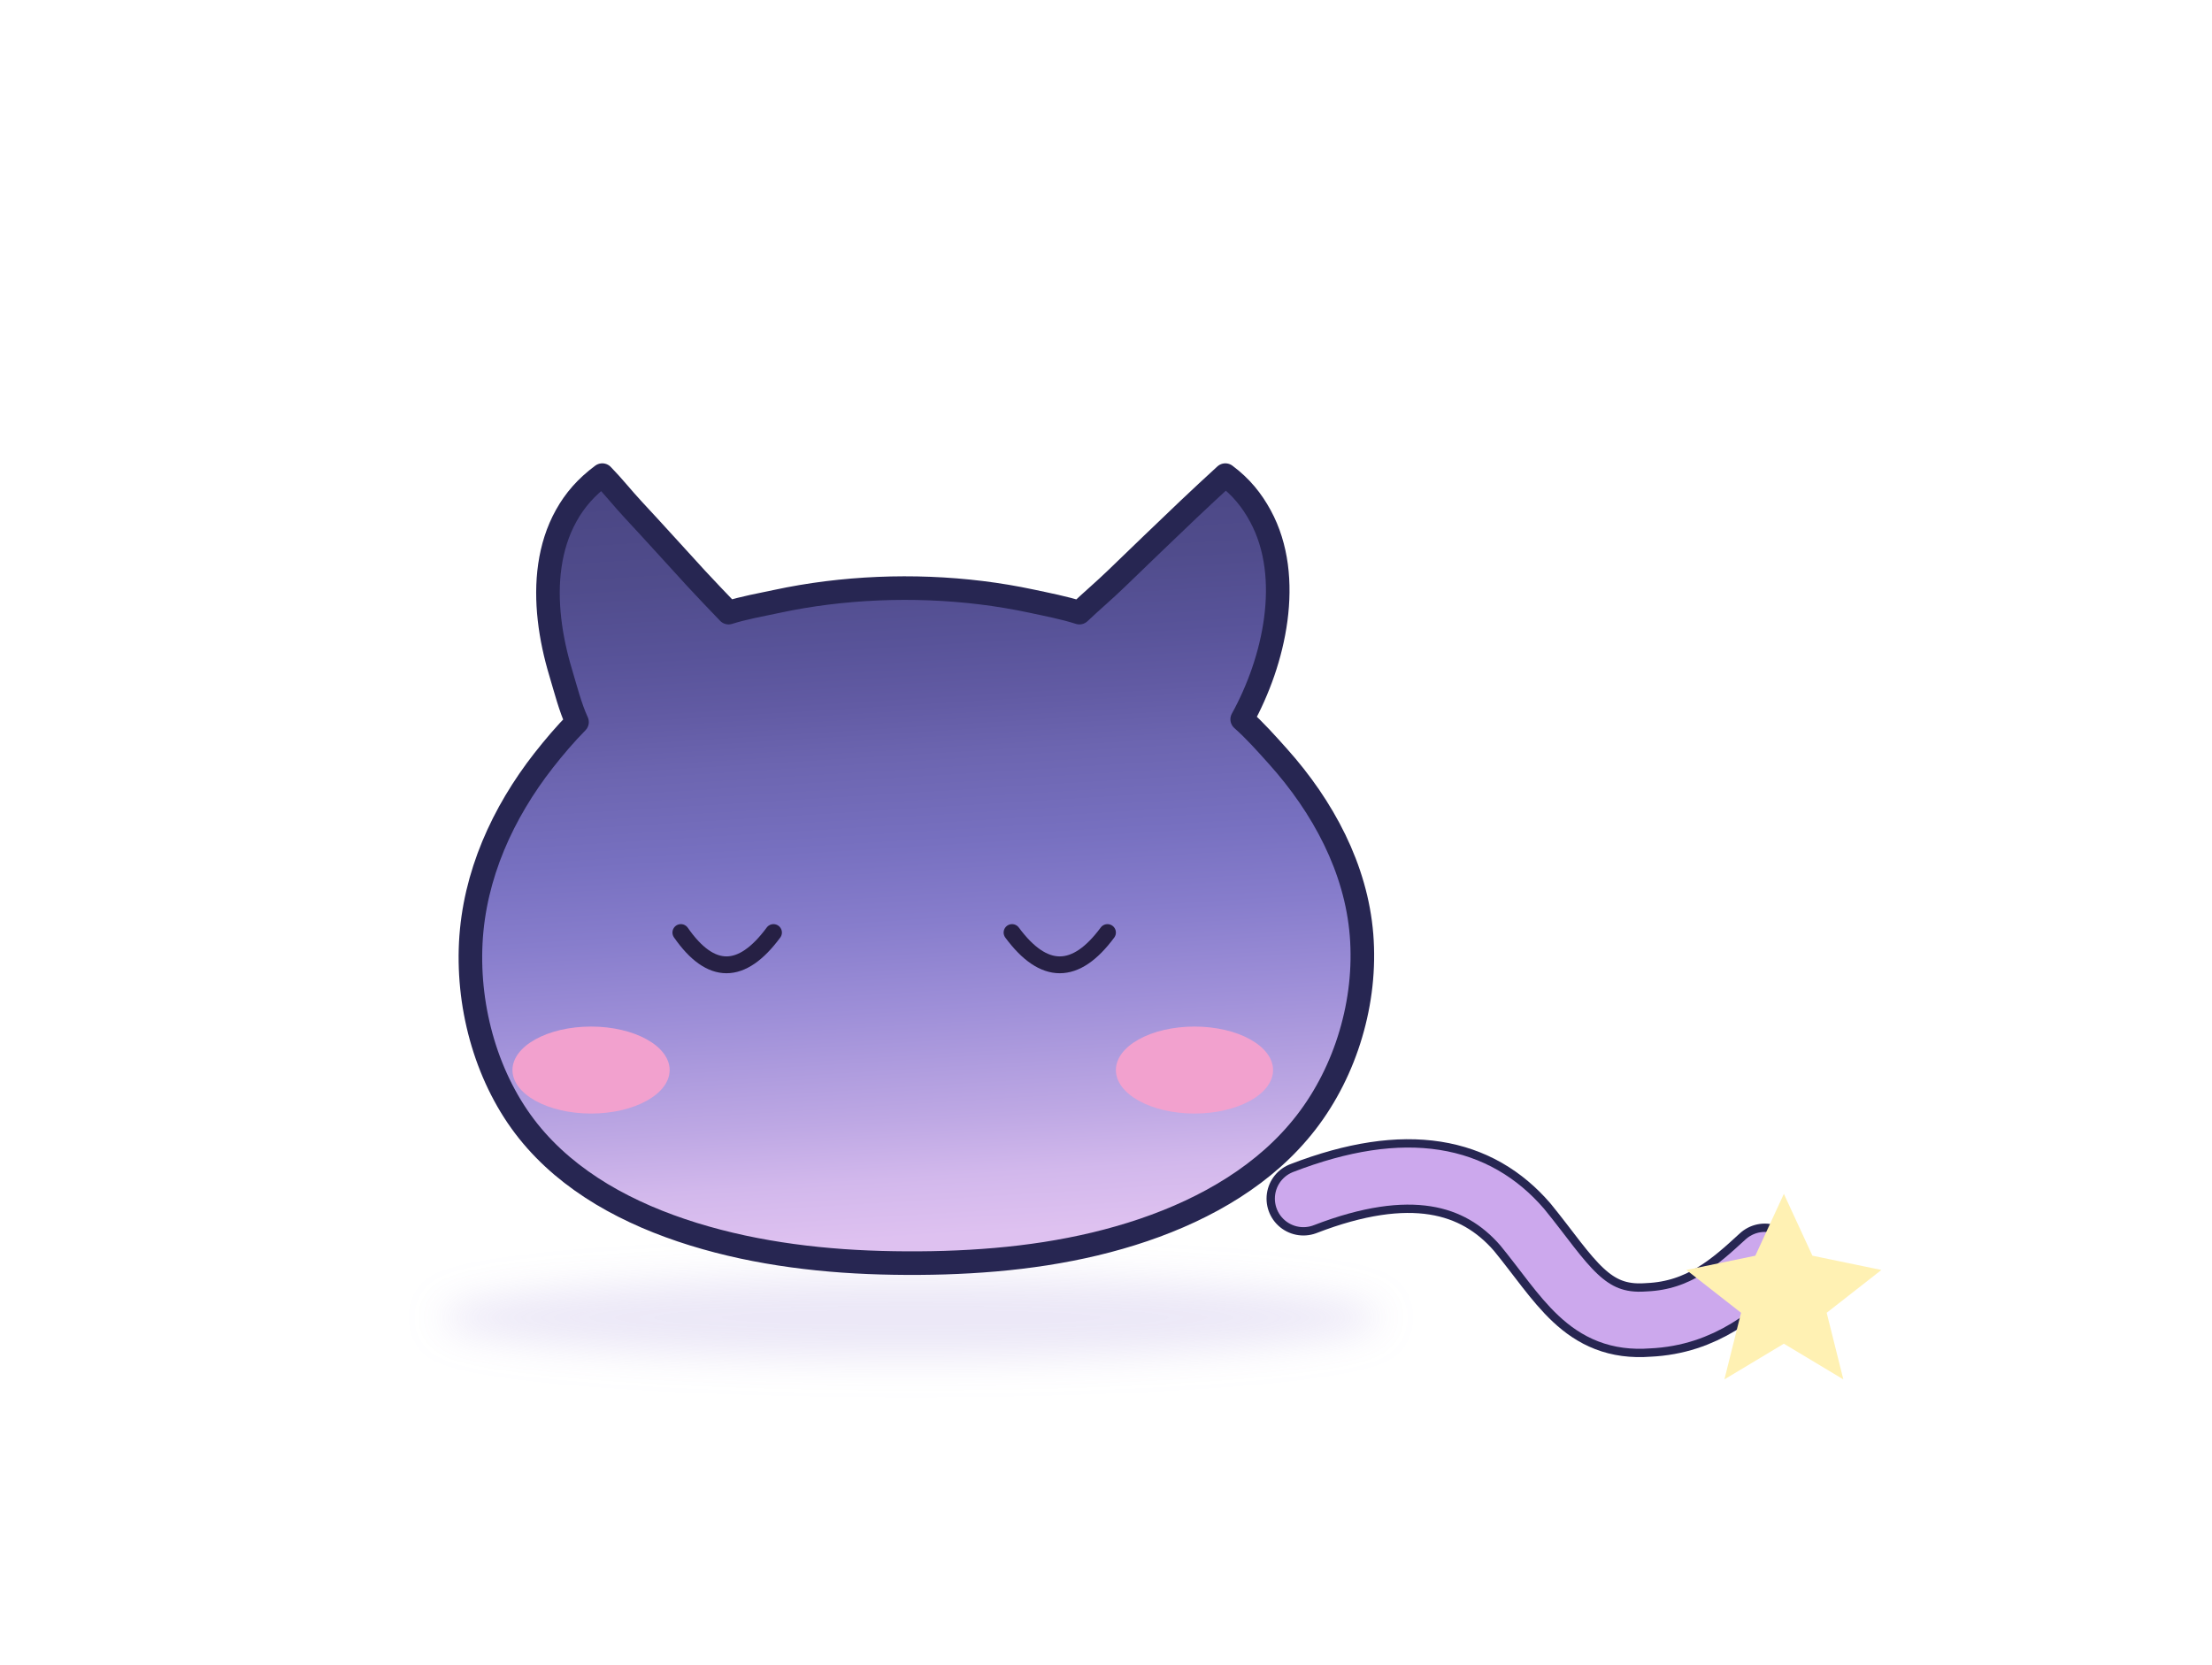
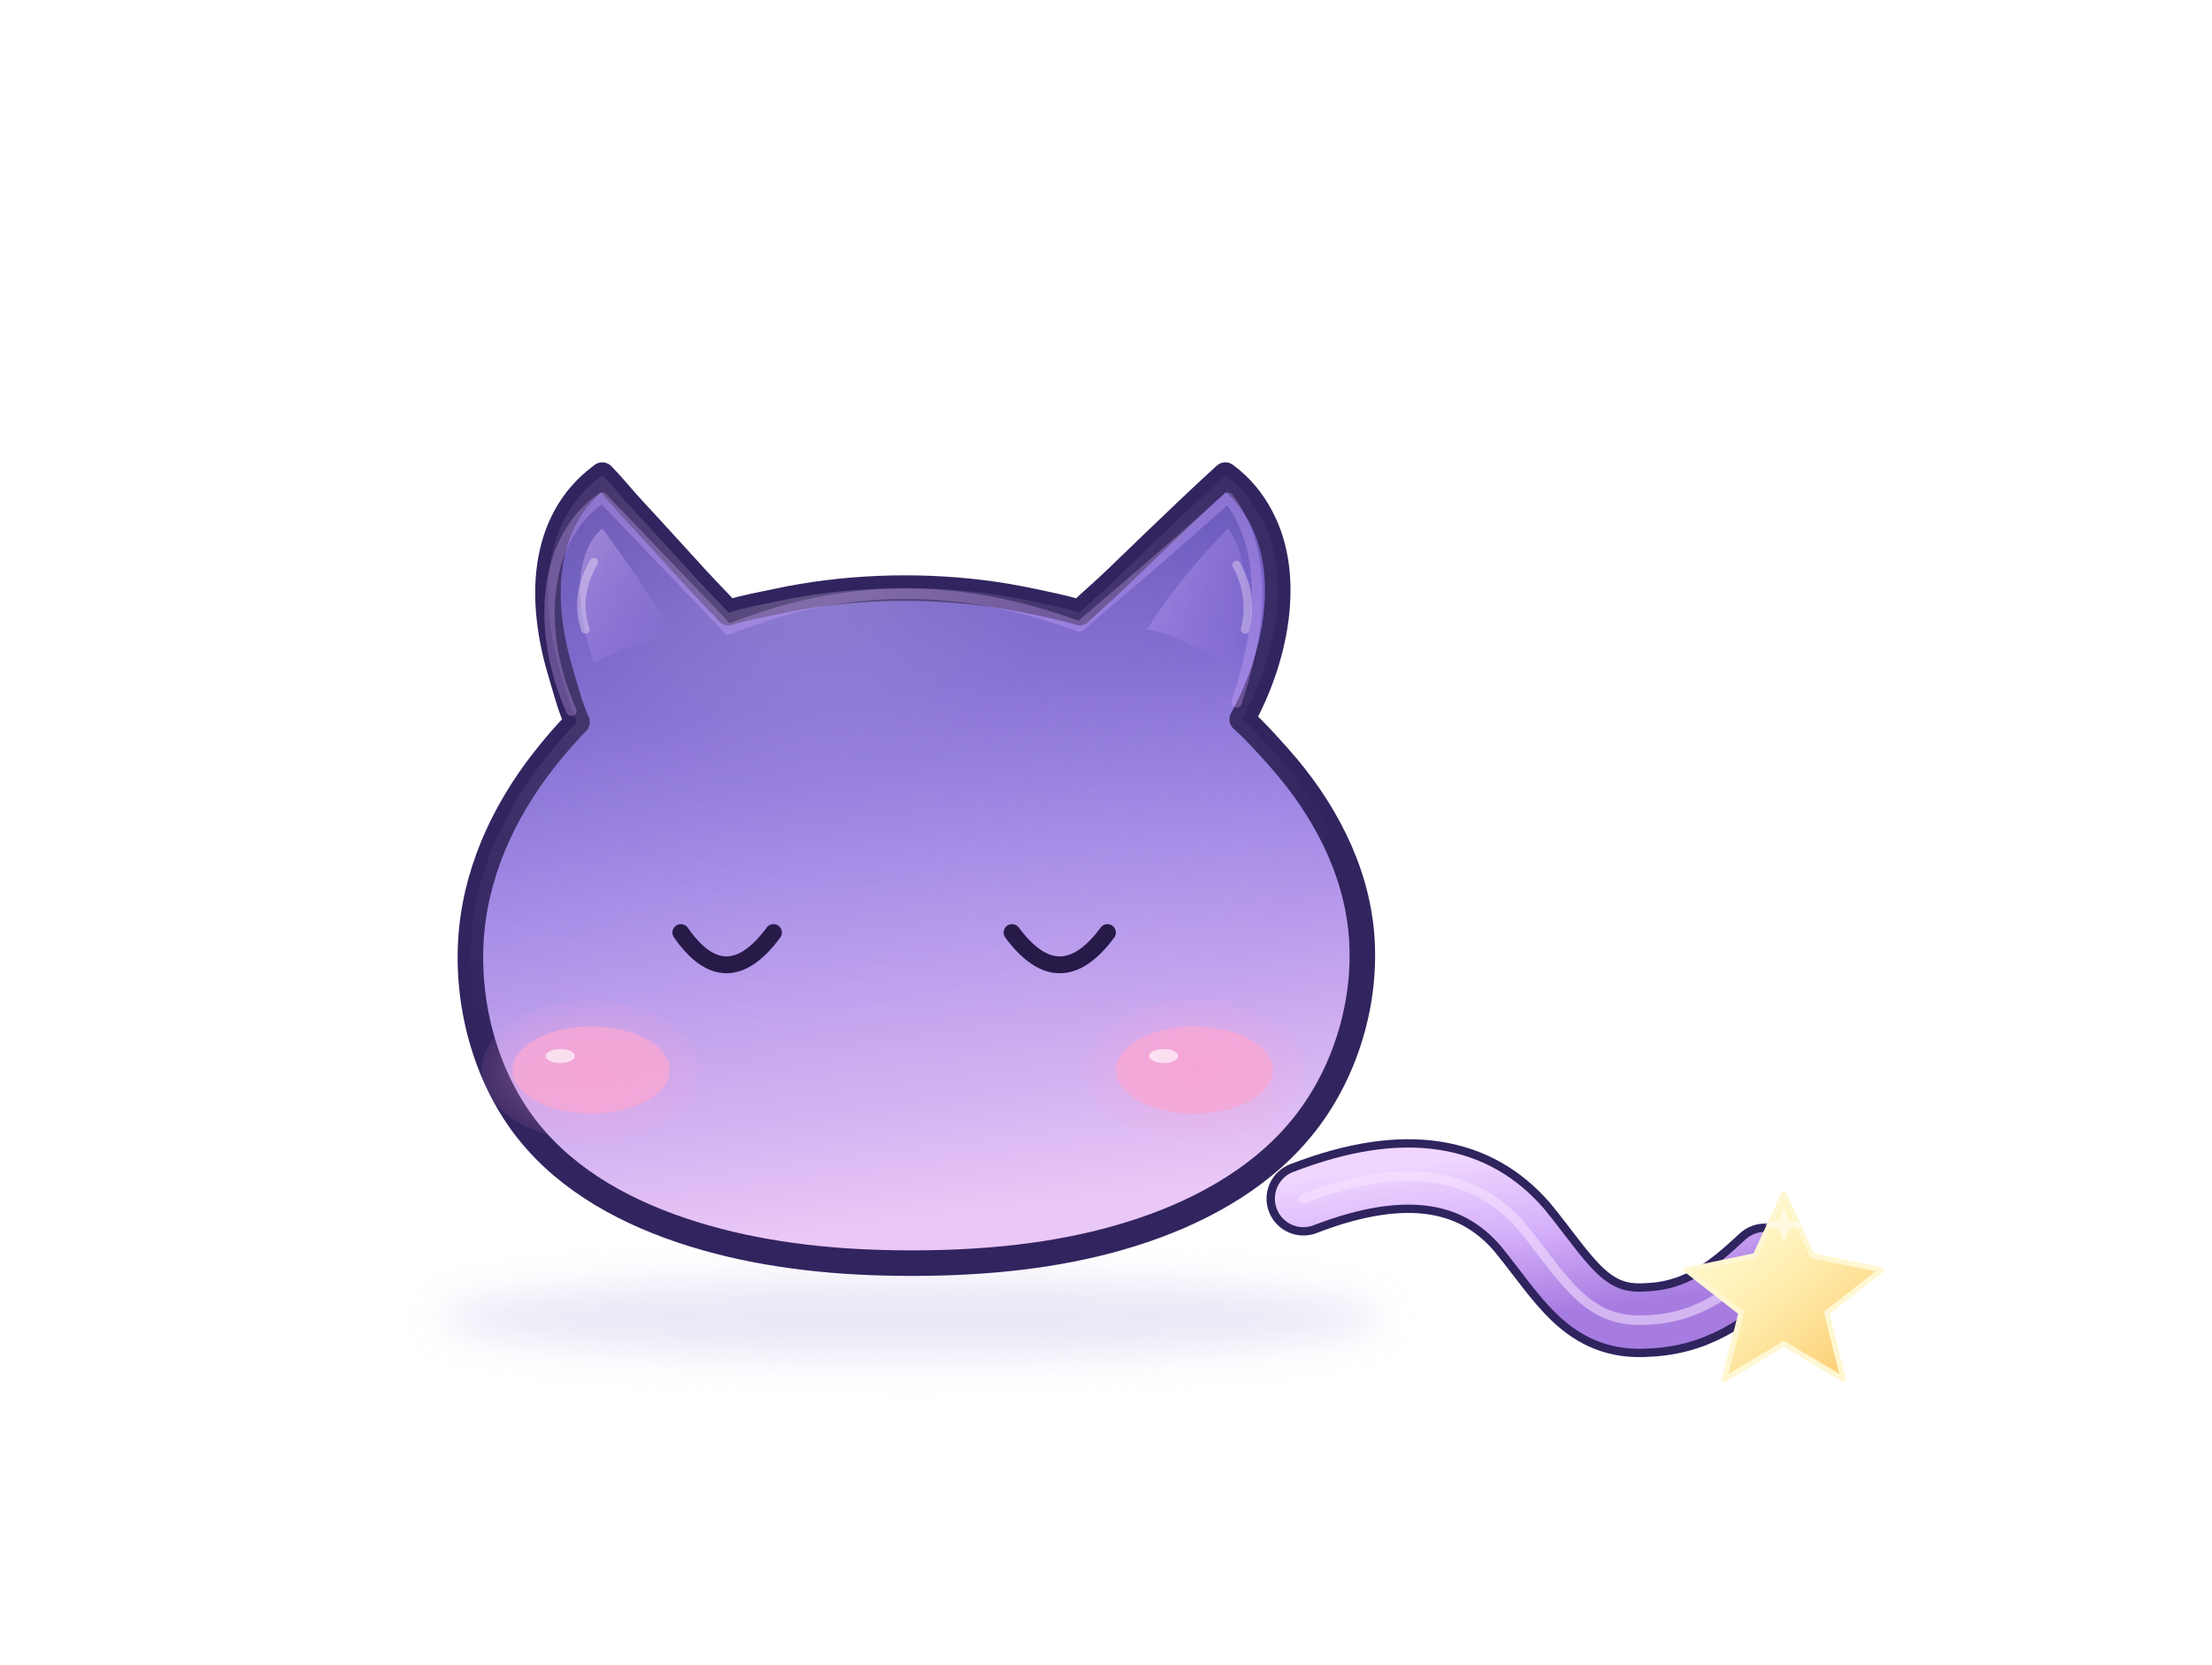
- <svg xmlns="http://www.w3.org/2000/svg" viewBox="0 0 930 700" width="930" height="700" role="img" aria-label="Wobbi 0.3 sleep">
+ <svg xmlns="http://www.w3.org/2000/svg" viewBox="0 0 930 700" width="930" height="700" role="img" aria-label="Lavender Wobbi 0.4 – sleep">
  <defs>
-     <linearGradient id="body" x1="0" y1="0" x2="0.07" y2="1">
-       <stop offset="0" stop-color="#494582" />
-       <stop offset=".15" stop-color="#504C8C" />
-       <stop offset=".245" stop-color="#585399" />
-       <stop offset=".32" stop-color="#625BA4" />
-       <stop offset=".39" stop-color="#6C65B0" />
-       <stop offset=".50" stop-color="#7770C0" />
-       <stop offset=".60" stop-color="#877DCC" />
-       <stop offset=".71" stop-color="#9E8FD8" />
-       <stop offset=".85" stop-color="#BEA8E4" />
-       <stop offset=".925" stop-color="#D2B8EC" />
-       <stop offset="1" stop-color="#DEC1F0" />
+     <linearGradient id="body" x1="0" y1="0" x2="0.14" y2="1">
+       <stop offset="0" stop-color="#5E4AA7" />
+       <stop offset=".16" stop-color="#6654BB" />
+       <stop offset=".34" stop-color="#7D67D0" />
+       <stop offset=".56" stop-color="#A38AE6" />
+       <stop offset=".77" stop-color="#C9A7EF" />
+       <stop offset="1" stop-color="#E9C7F6" />
    </linearGradient>
-     <linearGradient id="chain" x1="0" y1="0" x2="0.7" y2="1">
-       <stop offset="0" stop-color="#F1D9FF" />
-       <stop offset="0.55" stop-color="#C9A9F4" />
-       <stop offset="1" stop-color="#9E7BD8" />
+     <linearGradient id="chain" x1="0" y1="0" x2=".4" y2="1">
+       <stop offset="0" stop-color="#F0D6FF" />
+       <stop offset=".5" stop-color="#D5B0FA" />
+       <stop offset="1" stop-color="#A77CE1" />
    </linearGradient>
    <radialGradient id="charm" cx="30%" cy="23%" r="85%">
      <stop stop-color="#7774CA" />
      <stop offset="0.55" stop-color="#41458F" />
      <stop offset="1" stop-color="#29295C" />
    </radialGradient>
    <filter id="groundBlur" x="-25%" width="150%" y="-100%" height="300%">
      <feGaussianBlur stdDeviation="8" />
    </filter>
    <g id="ring">
      <path d="M -30 0 A 30 26 0 1 0 30 0 A 30 26 0 1 0 -30 0 Z M -16 0 A 16 12 0 1 1 16 0 A 16 12 0 1 1 -16 0 Z" fill="url(#chain)" fill-rule="evenodd" stroke="#393273" stroke-width="4.2" stroke-linejoin="round" />
      <path d="M -23 -14 Q -10 -25 9 -18" fill="none" stroke="#FAEAFF" stroke-width="4.5" opacity=".9" stroke-linecap="round" />
    </g>
+     <linearGradient id="ear-lilac" x1="0" y1="0" x2="1" y2="1">
+       <stop offset="0" stop-color="#E2C3FF" stop-opacity=".92" />
+       <stop offset=".53" stop-color="#AF8DEF" stop-opacity=".65" />
+       <stop offset="1" stop-color="#8D6CDA" stop-opacity=".12" />
+     </linearGradient>
+     <radialGradient id="body-sheen" cx="38%" cy="13%" r="69%">
+       <stop offset="0" stop-color="#FBEEFF" stop-opacity=".23" />
+       <stop offset=".38" stop-color="#F4E0FF" stop-opacity=".10" />
+       <stop offset="1" stop-color="#FFFFFF" stop-opacity="0" />
+     </radialGradient>
+     <radialGradient id="cheek-glow" cx="50%" cy="50%" r="60%">
+       <stop offset="0" stop-color="#FF9CCF" stop-opacity=".95" />
+       <stop offset=".45" stop-color="#F6A5D9" stop-opacity=".80" />
+       <stop offset="1" stop-color="#F6A5D9" stop-opacity="0" />
+     </radialGradient>
+     <linearGradient id="star-warm" x1="0" y1="0" x2=".9" y2="1">
+       <stop offset="0" stop-color="#FFFFDD" />
+       <stop offset=".52" stop-color="#FFEDAE" />
+       <stop offset="1" stop-color="#FBCB6D" />
+     </linearGradient>
  </defs>
  <ellipse id="ground-shadow" cx="383" cy="554" rx="198" ry="17" fill="#8B74CE" opacity=".17" filter="url(#groundBlur)" />
  <g id="tail" aria-label="Lavender Wobbi's soft lilac tail and golden star">
-     <path id="lavender-tail-outline" d="M 548 504 C 592 487 621 494 640 516 C 658 538 667 557 693 555 C 716 554 730 541 742 530" fill="none" stroke="#272652" stroke-width="31" stroke-linecap="round" stroke-linejoin="round" />
-     <path id="lavender-tail" d="M 548 504 C 592 487 621 494 640 516 C 658 538 667 557 693 555 C 716 554 730 541 742 530" fill="none" stroke="#CCA8ED" stroke-width="24" stroke-linecap="round" stroke-linejoin="round" />
-     <path id="star-charm" transform="translate(750 541)" d="M 0 -39 L 12 -13 L 41 -7 L 18 11 L 25 39 L 0 24 L -25 39 L -18 11 L -41 -7 L -12 -13 Z" fill="#FFF1B3" />
+     <path id="lavender-tail-outline" d="M 548 504 C 592 487 621 494 640 516 C 658 538 667 557 693 555 C 716 554 730 541 742 530" fill="none" stroke="#30245F" stroke-width="31" stroke-linecap="round" stroke-linejoin="round" />
+     <path id="lavender-tail" d="M 548 504 C 592 487 621 494 640 516 C 658 538 667 557 693 555 C 716 554 730 541 742 530" fill="none" stroke="url(#chain)" stroke-width="24" stroke-linecap="round" stroke-linejoin="round" />
+     <path id="tail-sheen" d="M 548 504 C 592 487 621 494 640 516 C 658 538 667 557 693 555 C 716 554 730 541 742 530" fill="none" stroke="#F8E4FF" stroke-width="4" stroke-linecap="round" opacity=".55" />
+     <path id="star-charm" transform="translate(750 541)" d="M 0 -39 L 12 -13 L 41 -7 L 18 11 L 25 39 L 0 24 L -25 39 L -18 11 L -41 -7 L -12 -13 Z" fill="url(#star-warm)" stroke="#FFF7D1" stroke-width="2.2" stroke-linejoin="round" />
+     <path d="M 748 513 l 2 -6 l 2 6 l 6 2 l -6 2 l -2 6 l -2 -6 l -6 -2 Z" fill="#FFFDF3" opacity=".62" />
  </g>
  <g id="blob" transform="translate(160 175) scale(1.18)">
-     <path id="round-body" d="M 79 21  C 73.25 25.26 69.21 29.94 66.15 35.45  C 63.08 40.97 61.23 46.98 60.33 53.21  C 59.42 59.45 59.46 65.92 60.19 72.35  C 60.91 78.79 62.32 85.19 64.15 91.28  C 65.97 97.38 67.60 103.77 70.00 109.00  C 65.91 113.12 61.73 118.05 58.10 122.68  C 54.47 127.32 51.11 132.20 48.09 137.28  C 45.06 142.36 42.39 147.65 40.12 153.11  C 37.86 158.57 36.02 164.20 34.66 169.97  C 33.31 175.73 32.45 181.64 32.14 187.64  C 31.84 193.63 32.06 199.69 32.79 205.70  C 33.52 211.70 34.77 217.65 36.50 223.41  C 38.23 229.17 40.46 234.75 43.15 240.01  C 45.84 245.28 49.00 250.23 52.61 254.75  C 56.22 259.27 60.26 263.38 64.66 267.12  C 69.06 270.85 73.81 274.21 78.82 277.23  C 83.84 280.24 89.13 282.91 94.60 285.28  C 100.07 287.64 105.72 289.70 111.47 291.48  C 117.23 293.26 123.07 294.77 128.96 296.04  C 134.84 297.30 140.78 298.33 146.75 299.14  C 152.72 299.96 158.73 300.56 164.76 300.99  C 170.78 301.41 176.82 301.66 182.87 301.75  C 188.91 301.85 194.96 301.81 200.99 301.63  C 207.02 301.44 213.04 301.10 219.04 300.58  C 225.03 300.06 230.99 299.35 236.92 298.43  C 242.84 297.50 248.72 296.36 254.55 294.97  C 260.37 293.57 266.15 291.93 271.83 290.00  C 277.51 288.07 283.08 285.86 288.46 283.34  C 293.84 280.82 299.04 278.00 303.97 274.84  C 308.91 271.68 313.57 268.19 317.90 264.34  C 322.22 260.49 326.20 256.27 329.76 251.67  C 333.32 247.07 336.45 242.08 339.12 236.79  C 341.79 231.51 344.00 225.95 345.69 220.22  C 347.39 214.50 348.59 208.61 349.24 202.67  C 349.89 196.74 349.99 190.76 349.52 184.85  C 349.04 178.94 347.96 173.12 346.33 167.45  C 344.71 161.77 342.55 156.23 339.95 150.88  C 337.35 145.53 334.30 140.35 330.91 135.40  C 327.51 130.45 323.77 125.72 319.77 121.26  C 315.76 116.79 311.43 111.90 307.00 108.00  C 309.77 103.03 312.44 97.07 314.49 91.10  C 316.54 85.13 318.11 78.80 318.96 72.40  C 319.81 66.00 319.93 59.54 319.10 53.29  C 318.26 47.05 316.46 41.03 313.46 35.52  C 310.46 30.00 306.65 25.20 301.00 21.00  C 296.63 24.99 292.28 29.04 287.95 33.14  C 283.63 37.24 279.31 41.37 275.01 45.52  C 270.70 49.67 266.40 53.83 262.09 57.98  C 257.79 62.13 253.33 65.90 249.00 70.00  C 243.51 68.24 237.63 67.13 231.82 65.88  C 226.00 64.64 220.05 63.64 214.02 62.90  C 207.99 62.16 201.88 61.67 195.74 61.43  C 189.60 61.19 183.43 61.20 177.29 61.46  C 171.15 61.72 165.04 62.23 159.01 62.98  C 152.98 63.74 147.03 64.74 141.22 65.99  C 135.40 67.23 129.48 68.27 124.00 70.00  C 120.15 65.96 116.24 61.94 112.49 57.86  C 108.74 53.77 105.02 49.68 101.29 45.58  C 97.57 41.49 93.83 37.41 90.04 33.34  C 86.25 29.27 82.92 25.01 79.00 21.00 Z" fill="url(#body)" stroke="#272652" stroke-width="8.4" stroke-linejoin="round" stroke-linecap="round" />
+     <path id="round-body" d="M 79 21  C 73.25 25.26 69.21 29.94 66.15 35.45  C 63.08 40.97 61.23 46.98 60.33 53.21  C 59.42 59.45 59.46 65.92 60.19 72.35  C 60.91 78.79 62.32 85.19 64.15 91.28  C 65.97 97.38 67.60 103.77 70.00 109.00  C 65.91 113.12 61.73 118.05 58.10 122.68  C 54.47 127.32 51.11 132.20 48.09 137.28  C 45.06 142.36 42.39 147.65 40.12 153.11  C 37.86 158.57 36.02 164.20 34.66 169.97  C 33.31 175.73 32.45 181.64 32.14 187.64  C 31.84 193.63 32.06 199.69 32.79 205.70  C 33.52 211.70 34.77 217.65 36.50 223.41  C 38.23 229.17 40.46 234.75 43.15 240.01  C 45.84 245.28 49.00 250.23 52.61 254.75  C 56.22 259.27 60.26 263.38 64.66 267.12  C 69.06 270.85 73.81 274.21 78.82 277.23  C 83.84 280.24 89.13 282.91 94.60 285.28  C 100.07 287.64 105.72 289.70 111.47 291.48  C 117.23 293.26 123.07 294.77 128.96 296.04  C 134.84 297.30 140.78 298.33 146.75 299.14  C 152.72 299.96 158.73 300.56 164.76 300.99  C 170.78 301.41 176.82 301.66 182.87 301.75  C 188.91 301.85 194.96 301.81 200.99 301.63  C 207.02 301.44 213.04 301.10 219.04 300.58  C 225.03 300.06 230.99 299.35 236.92 298.43  C 242.84 297.50 248.72 296.36 254.55 294.97  C 260.37 293.57 266.15 291.93 271.83 290.00  C 277.51 288.07 283.08 285.86 288.46 283.34  C 293.84 280.82 299.04 278.00 303.97 274.84  C 308.91 271.68 313.57 268.19 317.90 264.34  C 322.22 260.49 326.20 256.27 329.76 251.67  C 333.32 247.07 336.45 242.08 339.12 236.79  C 341.79 231.51 344.00 225.95 345.69 220.22  C 347.39 214.50 348.59 208.61 349.24 202.67  C 349.89 196.74 349.99 190.76 349.52 184.85  C 349.04 178.94 347.96 173.12 346.33 167.45  C 344.71 161.77 342.55 156.23 339.95 150.88  C 337.35 145.53 334.30 140.35 330.91 135.40  C 327.51 130.45 323.77 125.72 319.77 121.26  C 315.76 116.79 311.43 111.90 307.00 108.00  C 309.77 103.03 312.44 97.07 314.49 91.10  C 316.54 85.13 318.11 78.80 318.96 72.40  C 319.81 66.00 319.93 59.54 319.10 53.29  C 318.26 47.05 316.46 41.03 313.46 35.52  C 310.46 30.00 306.65 25.20 301.00 21.00  C 296.63 24.99 292.28 29.04 287.95 33.14  C 283.63 37.24 279.31 41.37 275.01 45.52  C 270.70 49.67 266.40 53.83 262.09 57.98  C 257.79 62.13 253.33 65.90 249.00 70.00  C 243.51 68.24 237.63 67.13 231.82 65.88  C 226.00 64.64 220.05 63.64 214.02 62.90  C 207.99 62.16 201.88 61.67 195.74 61.43  C 189.60 61.19 183.43 61.20 177.29 61.46  C 171.15 61.72 165.04 62.23 159.01 62.98  C 152.98 63.74 147.03 64.74 141.22 65.99  C 135.40 67.23 129.48 68.27 124.00 70.00  C 120.15 65.96 116.24 61.94 112.49 57.86  C 108.74 53.77 105.02 49.68 101.29 45.58  C 97.57 41.49 93.83 37.41 90.04 33.34  C 86.25 29.27 82.92 25.01 79.00 21.00 Z" fill="url(#body)" stroke="#32245F" stroke-width="9.1" stroke-linejoin="round" stroke-linecap="round" />
+     <path id="soft-forehead-sheen" d="M 79 21  C 73.25 25.26 69.21 29.94 66.15 35.45  C 63.08 40.97 61.23 46.98 60.33 53.21  C 59.42 59.45 59.46 65.92 60.19 72.35  C 60.91 78.79 62.32 85.19 64.15 91.28  C 65.97 97.38 67.60 103.77 70.00 109.00  C 65.91 113.12 61.73 118.05 58.10 122.68  C 54.47 127.32 51.11 132.20 48.09 137.28  C 45.06 142.36 42.39 147.65 40.12 153.11  C 37.86 158.57 36.02 164.20 34.66 169.97  C 33.31 175.73 32.45 181.64 32.14 187.64  C 31.84 193.63 32.06 199.69 32.79 205.70  C 33.52 211.70 34.77 217.65 36.50 223.41  C 38.23 229.17 40.46 234.75 43.15 240.01  C 45.84 245.28 49.00 250.23 52.61 254.75  C 56.22 259.27 60.26 263.38 64.66 267.12  C 69.06 270.85 73.81 274.21 78.82 277.23  C 83.84 280.24 89.13 282.91 94.60 285.28  C 100.07 287.64 105.72 289.70 111.47 291.48  C 117.23 293.26 123.07 294.77 128.96 296.04  C 134.84 297.30 140.78 298.33 146.75 299.14  C 152.72 299.96 158.73 300.56 164.76 300.99  C 170.78 301.41 176.82 301.66 182.87 301.75  C 188.91 301.85 194.96 301.81 200.99 301.63  C 207.02 301.44 213.04 301.10 219.04 300.58  C 225.03 300.06 230.99 299.35 236.92 298.43  C 242.84 297.50 248.72 296.36 254.55 294.97  C 260.37 293.57 266.15 291.93 271.83 290.00  C 277.51 288.07 283.08 285.86 288.46 283.34  C 293.84 280.82 299.04 278.00 303.97 274.84  C 308.91 271.68 313.57 268.19 317.90 264.34  C 322.22 260.49 326.20 256.27 329.76 251.67  C 333.32 247.07 336.45 242.08 339.12 236.79  C 341.79 231.51 344.00 225.95 345.69 220.22  C 347.39 214.50 348.59 208.61 349.24 202.67  C 349.89 196.74 349.99 190.76 349.52 184.85  C 349.04 178.94 347.96 173.12 346.33 167.45  C 344.71 161.77 342.55 156.23 339.95 150.88  C 337.35 145.53 334.30 140.35 330.91 135.40  C 327.51 130.45 323.77 125.72 319.77 121.26  C 315.76 116.79 311.43 111.90 307.00 108.00  C 309.77 103.03 312.44 97.07 314.49 91.10  C 316.54 85.13 318.11 78.80 318.96 72.40  C 319.81 66.00 319.93 59.54 319.10 53.29  C 318.26 47.05 316.46 41.03 313.46 35.52  C 310.46 30.00 306.65 25.20 301.00 21.00  C 296.63 24.99 292.28 29.04 287.95 33.14  C 283.63 37.24 279.31 41.37 275.01 45.52  C 270.70 49.67 266.40 53.83 262.09 57.98  C 257.79 62.13 253.33 65.90 249.00 70.00  C 243.51 68.24 237.63 67.13 231.82 65.88  C 226.00 64.64 220.05 63.64 214.02 62.90  C 207.99 62.16 201.88 61.67 195.74 61.43  C 189.60 61.19 183.43 61.20 177.29 61.46  C 171.15 61.72 165.04 62.23 159.01 62.98  C 152.98 63.74 147.03 64.74 141.22 65.99  C 135.40 67.23 129.48 68.27 124.00 70.00  C 120.15 65.96 116.24 61.94 112.49 57.86  C 108.74 53.77 105.02 49.68 101.29 45.58  C 97.57 41.49 93.83 37.41 90.04 33.34  C 86.25 29.27 82.92 25.01 79.00 21.00 Z" fill="url(#body-sheen)" stroke="none" pointer-events="none" />
+     <path id="left-ear-glow" d="M 79 40 C 69 49 69 66 76 88 Q 88 81 105 78 Q 91 56 79 40 Z" fill="url(#ear-lilac)" opacity=".47" />
+     <path id="right-ear-glow" d="M 302 40 C 311 53 309 71 302 89 Q 285 78 273 76 Q 286 56 302 40 Z" fill="url(#ear-lilac)" opacity=".47" />
+     <path id="upper-rim" d="M 68 105 C 55 76 58 43 79 29 Q 101 52 124 76 Q 185 51 249 75 Q 282 47 302 29 Q 321 54 305 102" fill="none" stroke="#D1A9FF" stroke-width="3.7" stroke-linecap="round" stroke-linejoin="round" opacity=".32" />
+     <path d="M 76 52 Q 69 64 73 76" fill="none" stroke="#FFF1FF" stroke-width="3" stroke-linecap="round" opacity=".36" />
+     <path d="M 305 53 Q 311 64 308 76" fill="none" stroke="#FFF1FF" stroke-width="3" stroke-linecap="round" opacity=".35" />
    <g id="face">
-       <path d="M 107 184 Q 123 207 140 184 M 225 184 Q 242 207 259 184" fill="none" stroke="#262044" stroke-width="6" stroke-linecap="round" />
-       <ellipse id="blush-left" cx="75" cy="233" rx="28" ry="15.5" fill="#F2A1CE" />
-       <ellipse id="blush-right" cx="290" cy="233" rx="28" ry="15.5" fill="#F2A1CE" />
+       <path d="M 107 184 Q 123 207 140 184 M 225 184 Q 242 207 259 184" fill="none" stroke="#271A49" stroke-width="6" stroke-linecap="round" />
+       <ellipse id="blush-left" cx="75" cy="233" rx="28" ry="15.5" fill="#F5A8D4" opacity=".84" />
+       <ellipse id="cheek-softlight-left" cx="75.0" cy="233.0" rx="39" ry="25" fill="url(#cheek-glow)" opacity=".35" />
+       <ellipse cx="64.0" cy="228.0" rx="5.2" ry="2.5" fill="#FFF5FA" opacity=".72" />
+       <ellipse id="blush-right" cx="290" cy="233" rx="28" ry="15.5" fill="#F5A8D4" opacity=".84" />
+       <ellipse id="cheek-softlight-right" cx="290.0" cy="233.0" rx="39" ry="25" fill="url(#cheek-glow)" opacity=".35" />
+       <ellipse cx="279.0" cy="228.0" rx="5.2" ry="2.5" fill="#FFF5FA" opacity=".72" />
    </g>
  </g>
  <g id="sleep-zzz" visibility="hidden" fill="#8271D1" font-family="system-ui, sans-serif" font-weight="700">
    <text x="558" y="242" font-size="21">z</text>
    <text x="579" y="217" font-size="27">z</text>
    <text x="604" y="185" font-size="34">Z</text>
  </g>
</svg>
